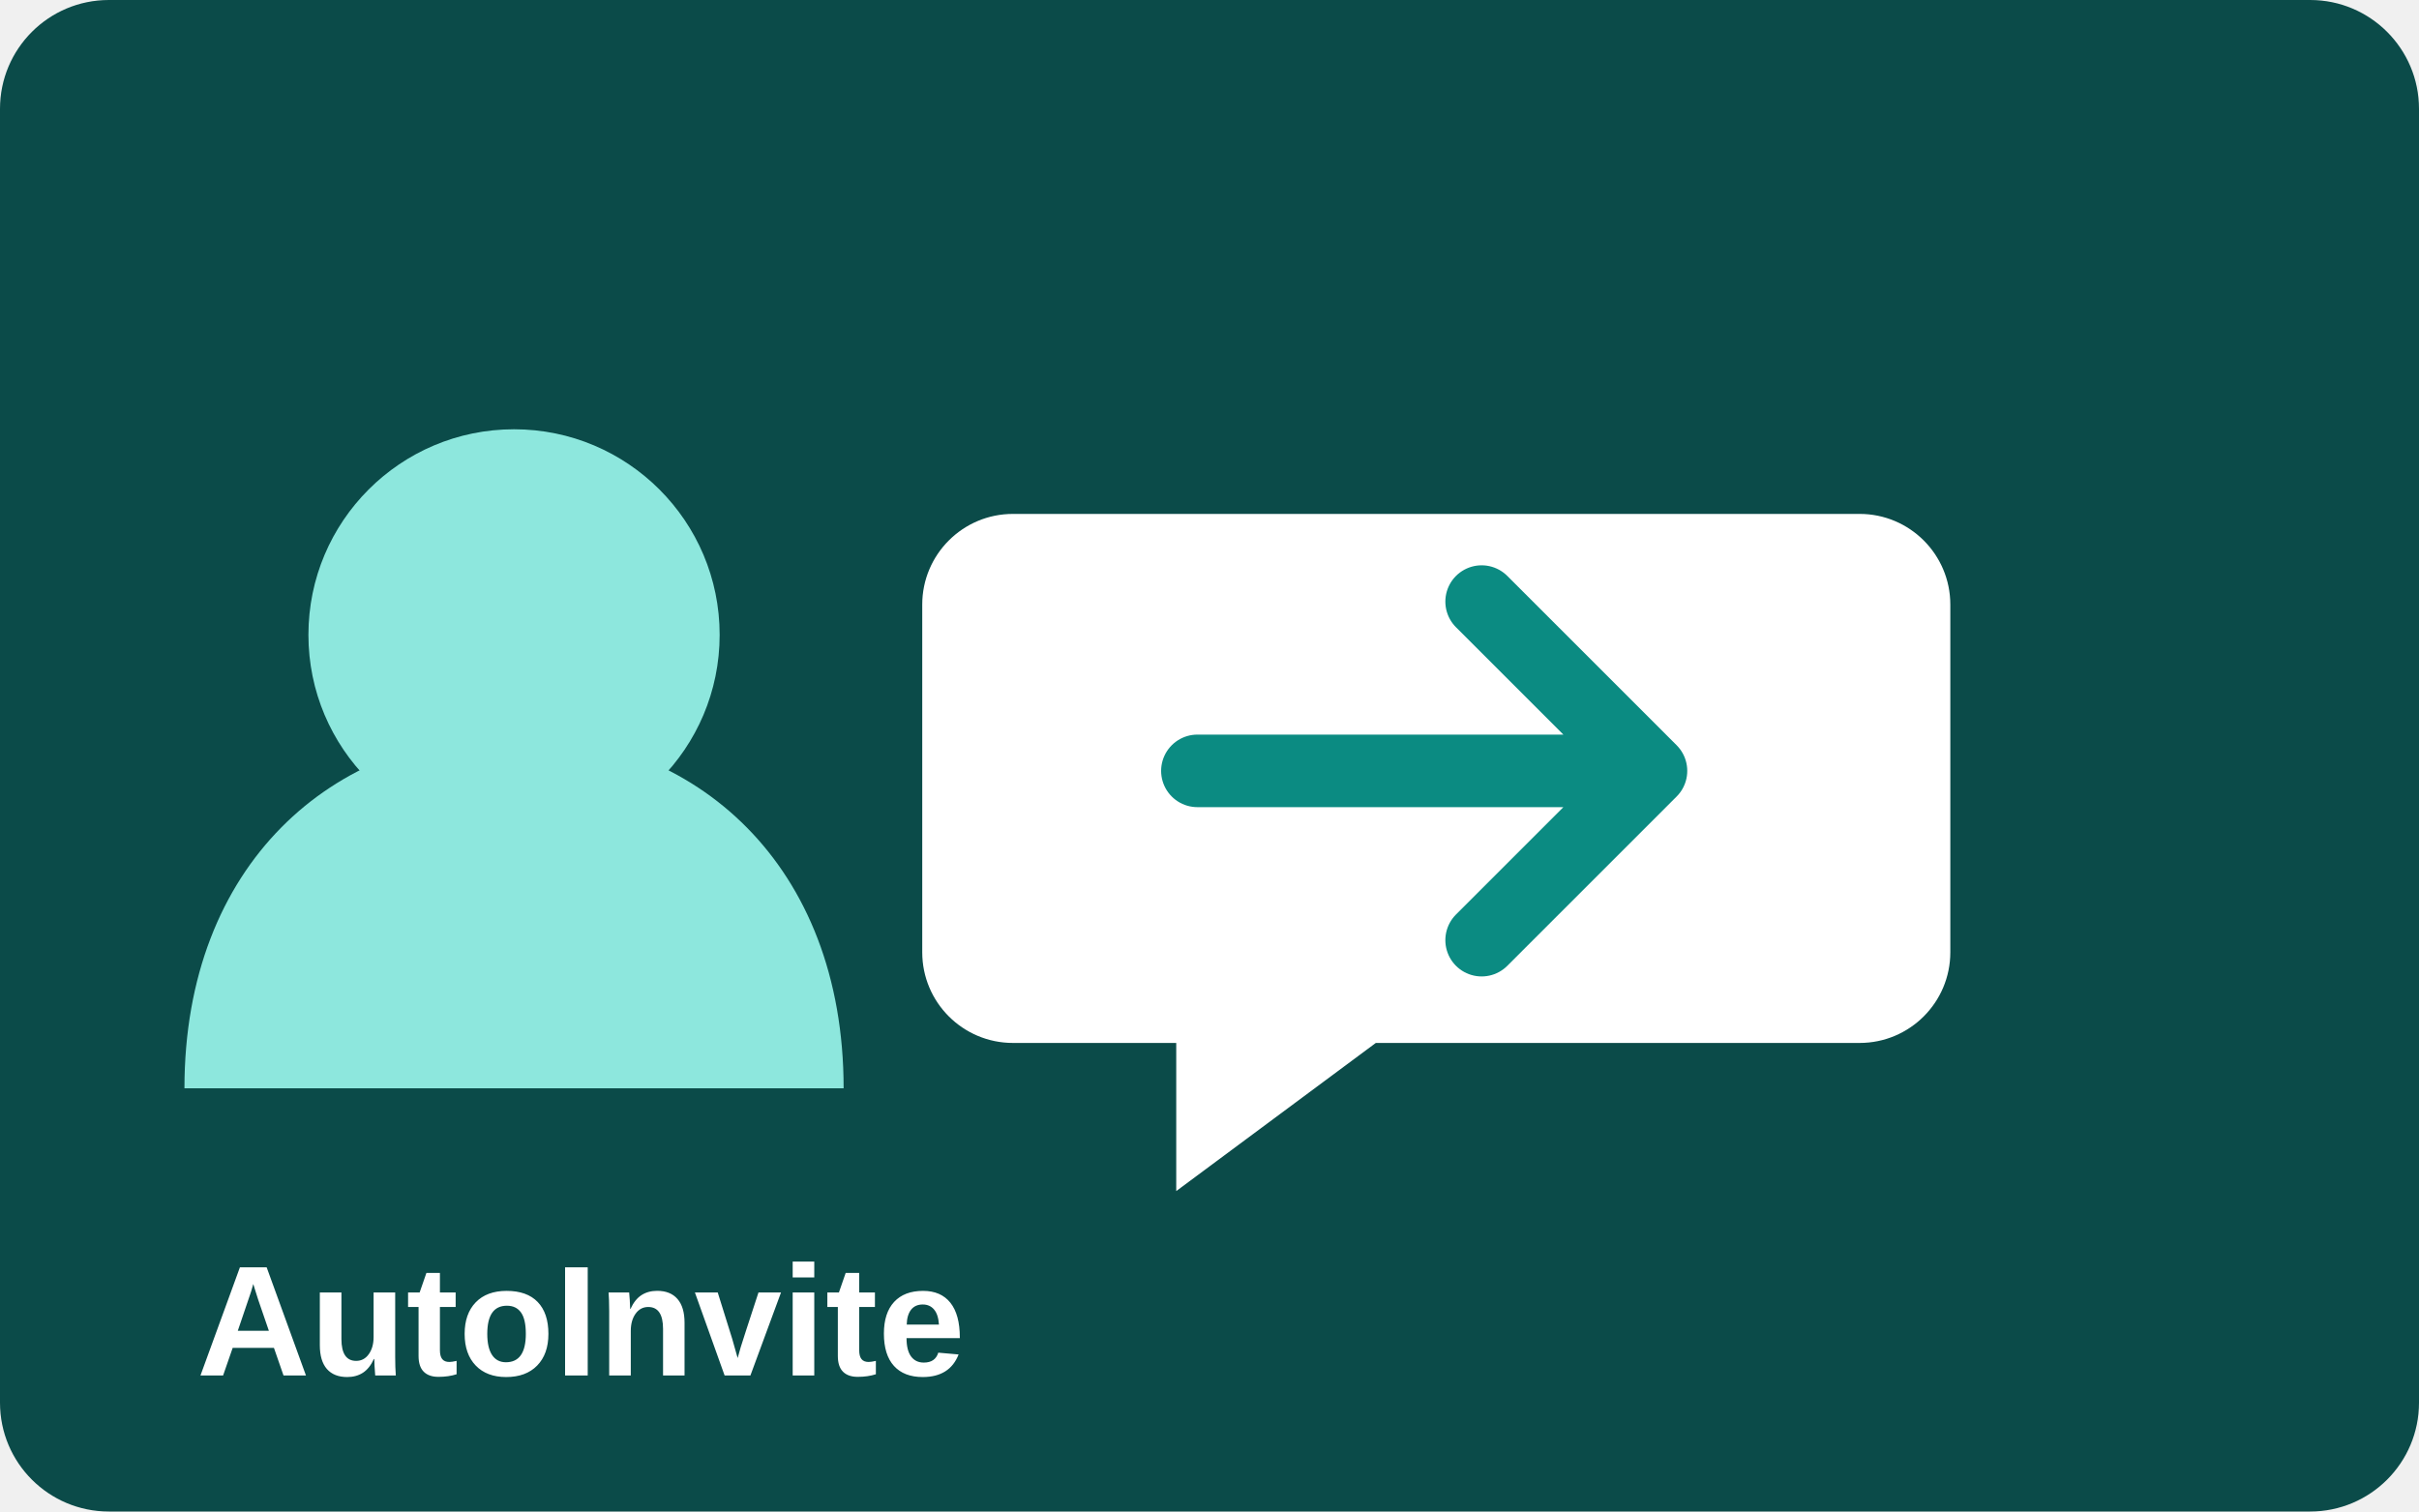
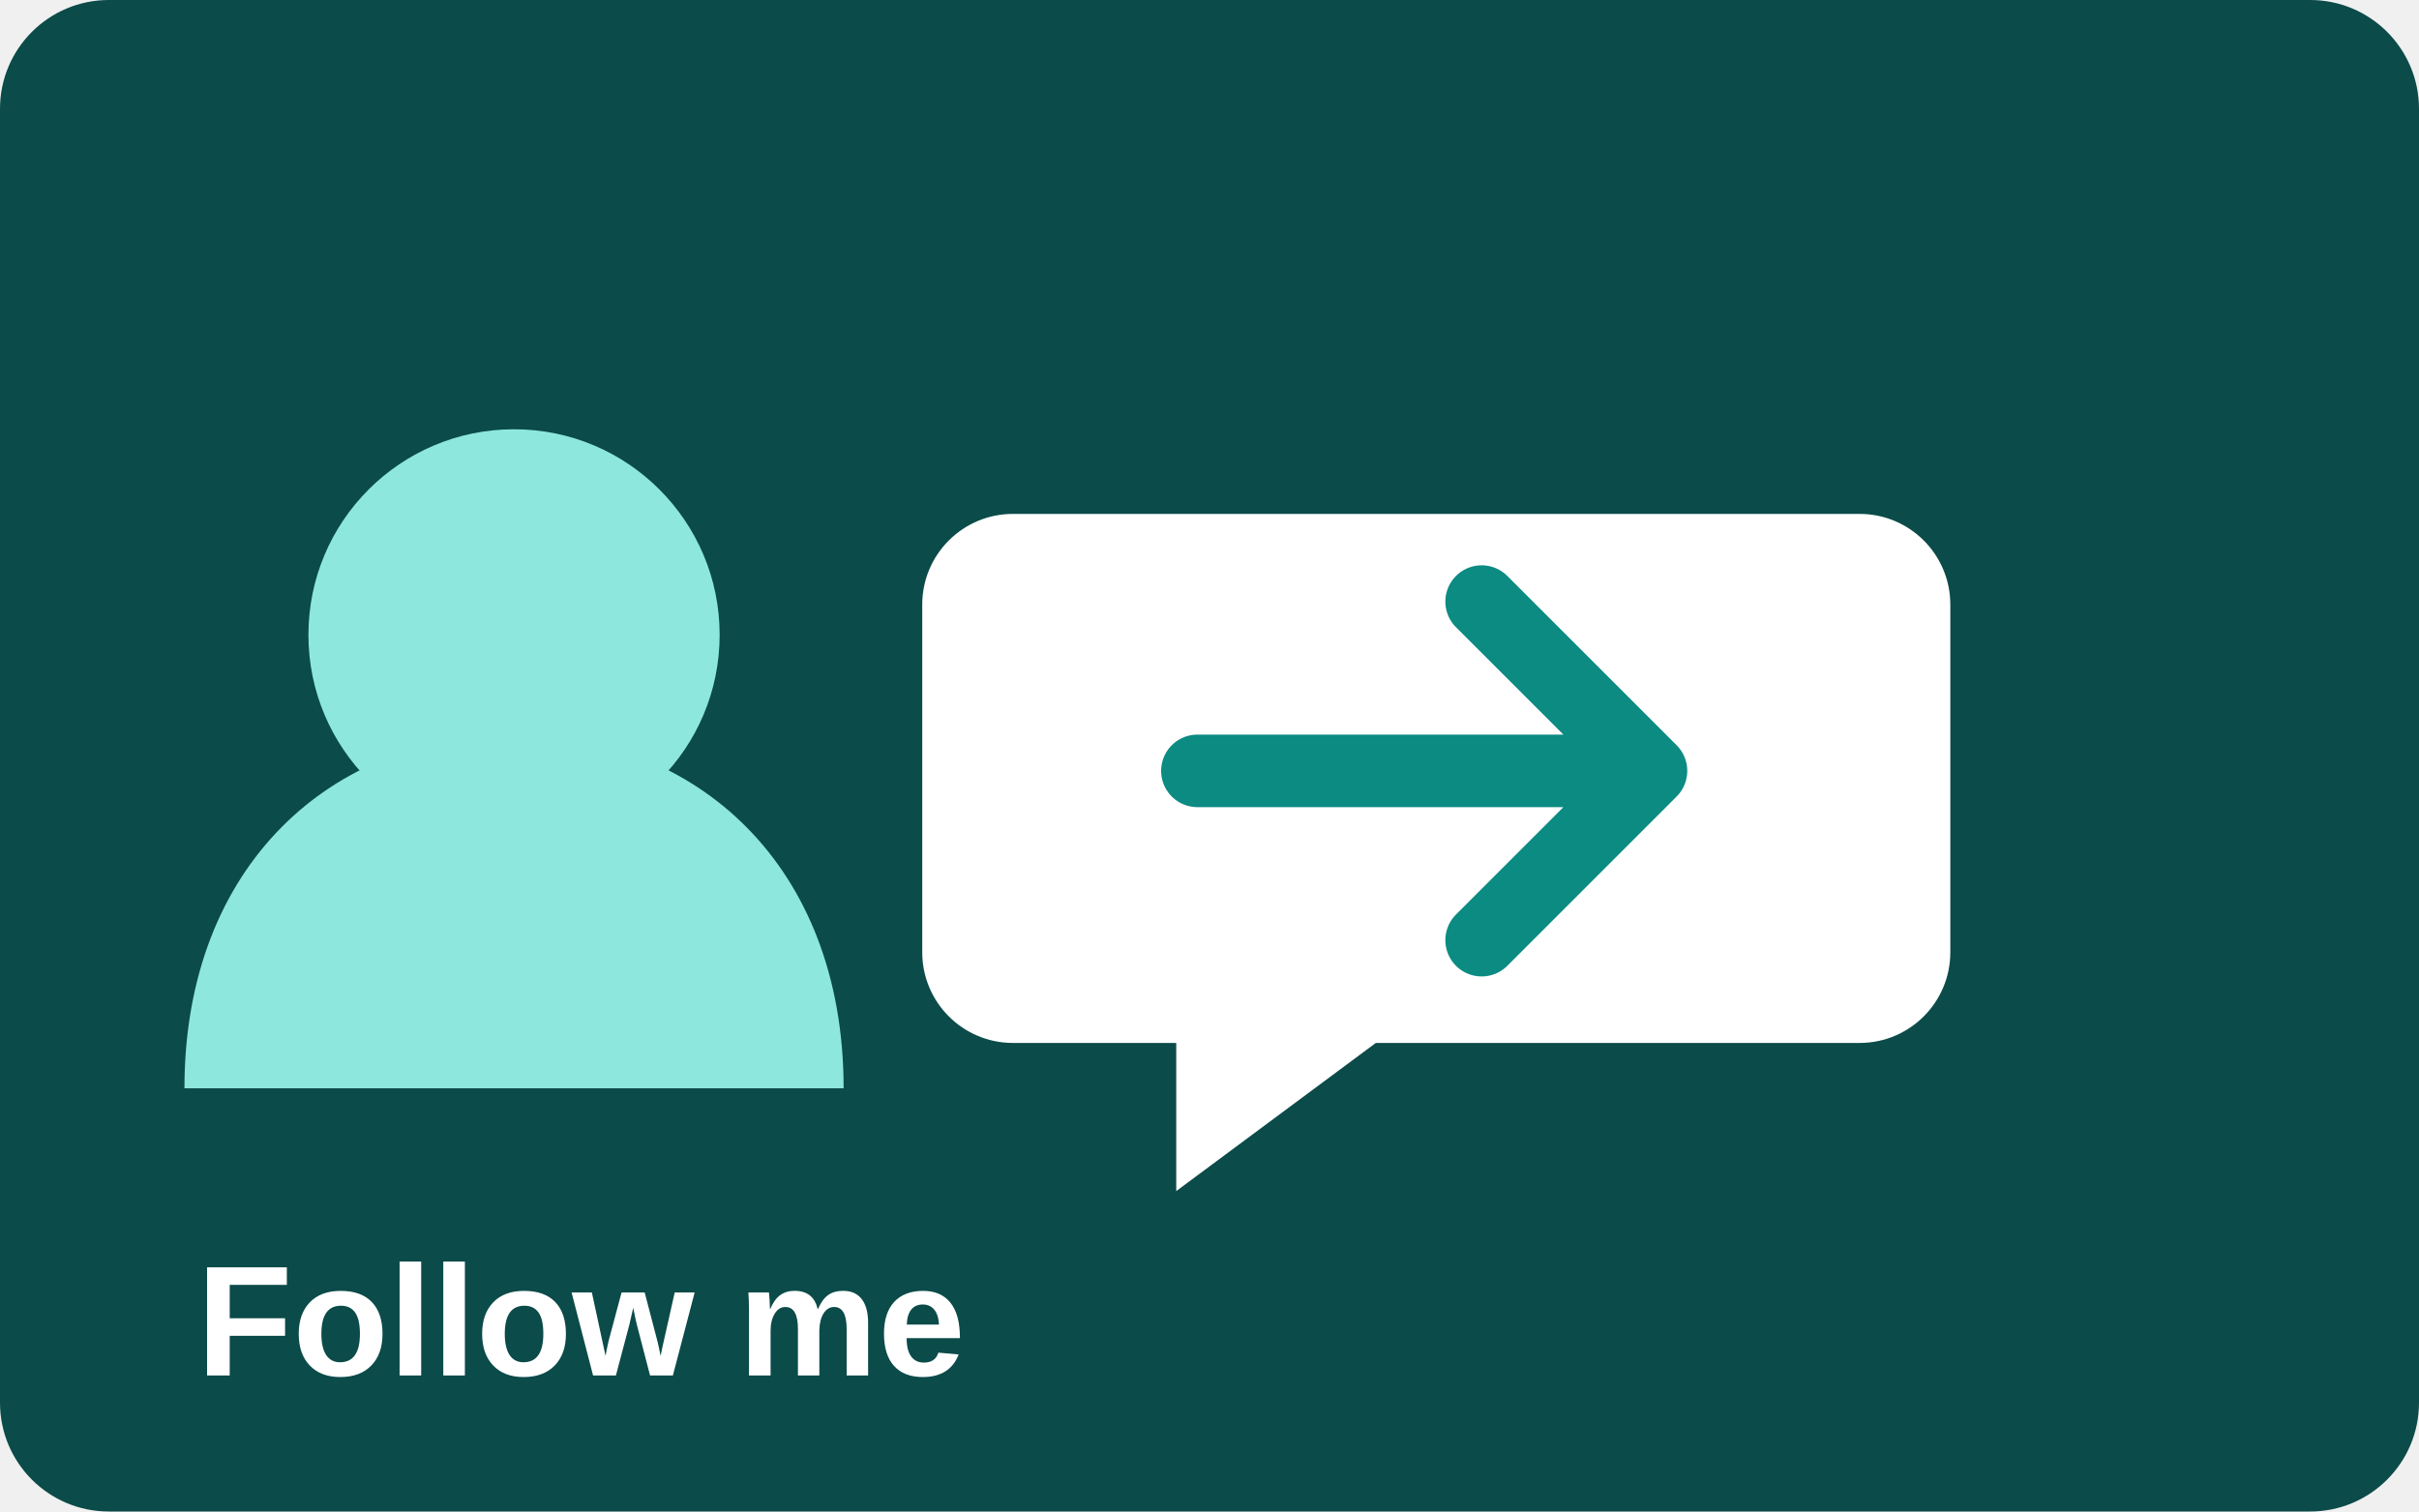
<svg xmlns="http://www.w3.org/2000/svg" viewBox="0 0 800 500" role="img" aria-labelledby="title desc">
  <rect width="800" height="500" rx="36" fill="#0b4b49" />
  <circle cx="170" cy="210" r="68" fill="#8de7dd" />
  <path d="M61 360c0-74 49-117 109-117s109 43 109 117" fill="#8de7dd" />
  <path d="M335 170h280a30 30 0 0 1 30 30v115a30 30 0 0 1-30 30H455l-66 49v-49h-54a30 30 0 0 1-30-30V200a30 30 0 0 1 30-30z" fill="#fff" />
  <path d="M396 255h150m-56-56 56 56-56 56" stroke="#0b8b82" stroke-width="24" stroke-linecap="round" stroke-linejoin="round" fill="none" />
-   <text x="65" y="455" fill="#fff" font-family="Arial,sans-serif" font-size="52" font-weight="700">AutoInvite</text>
+   <text x="65" y="455" fill="#fff" font-family="Arial,sans-serif" font-size="52" font-weight="700">Follow me</text>
</svg>
